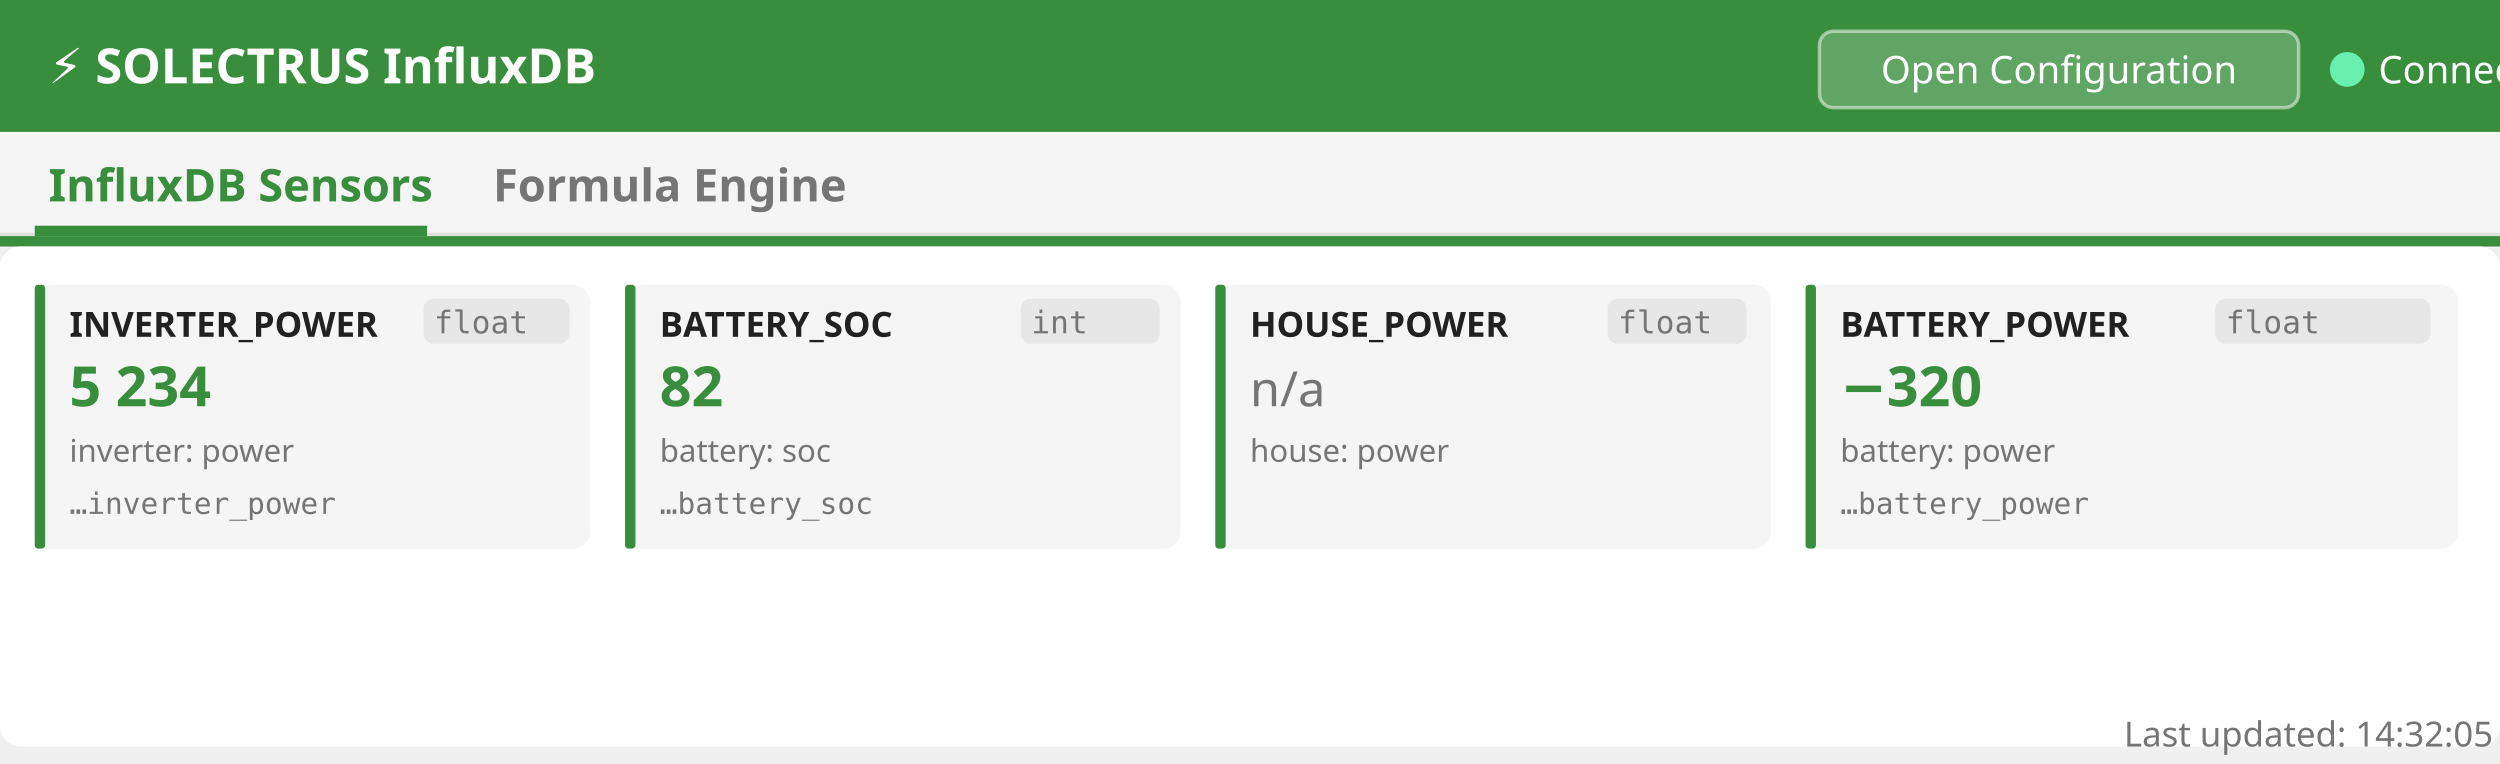
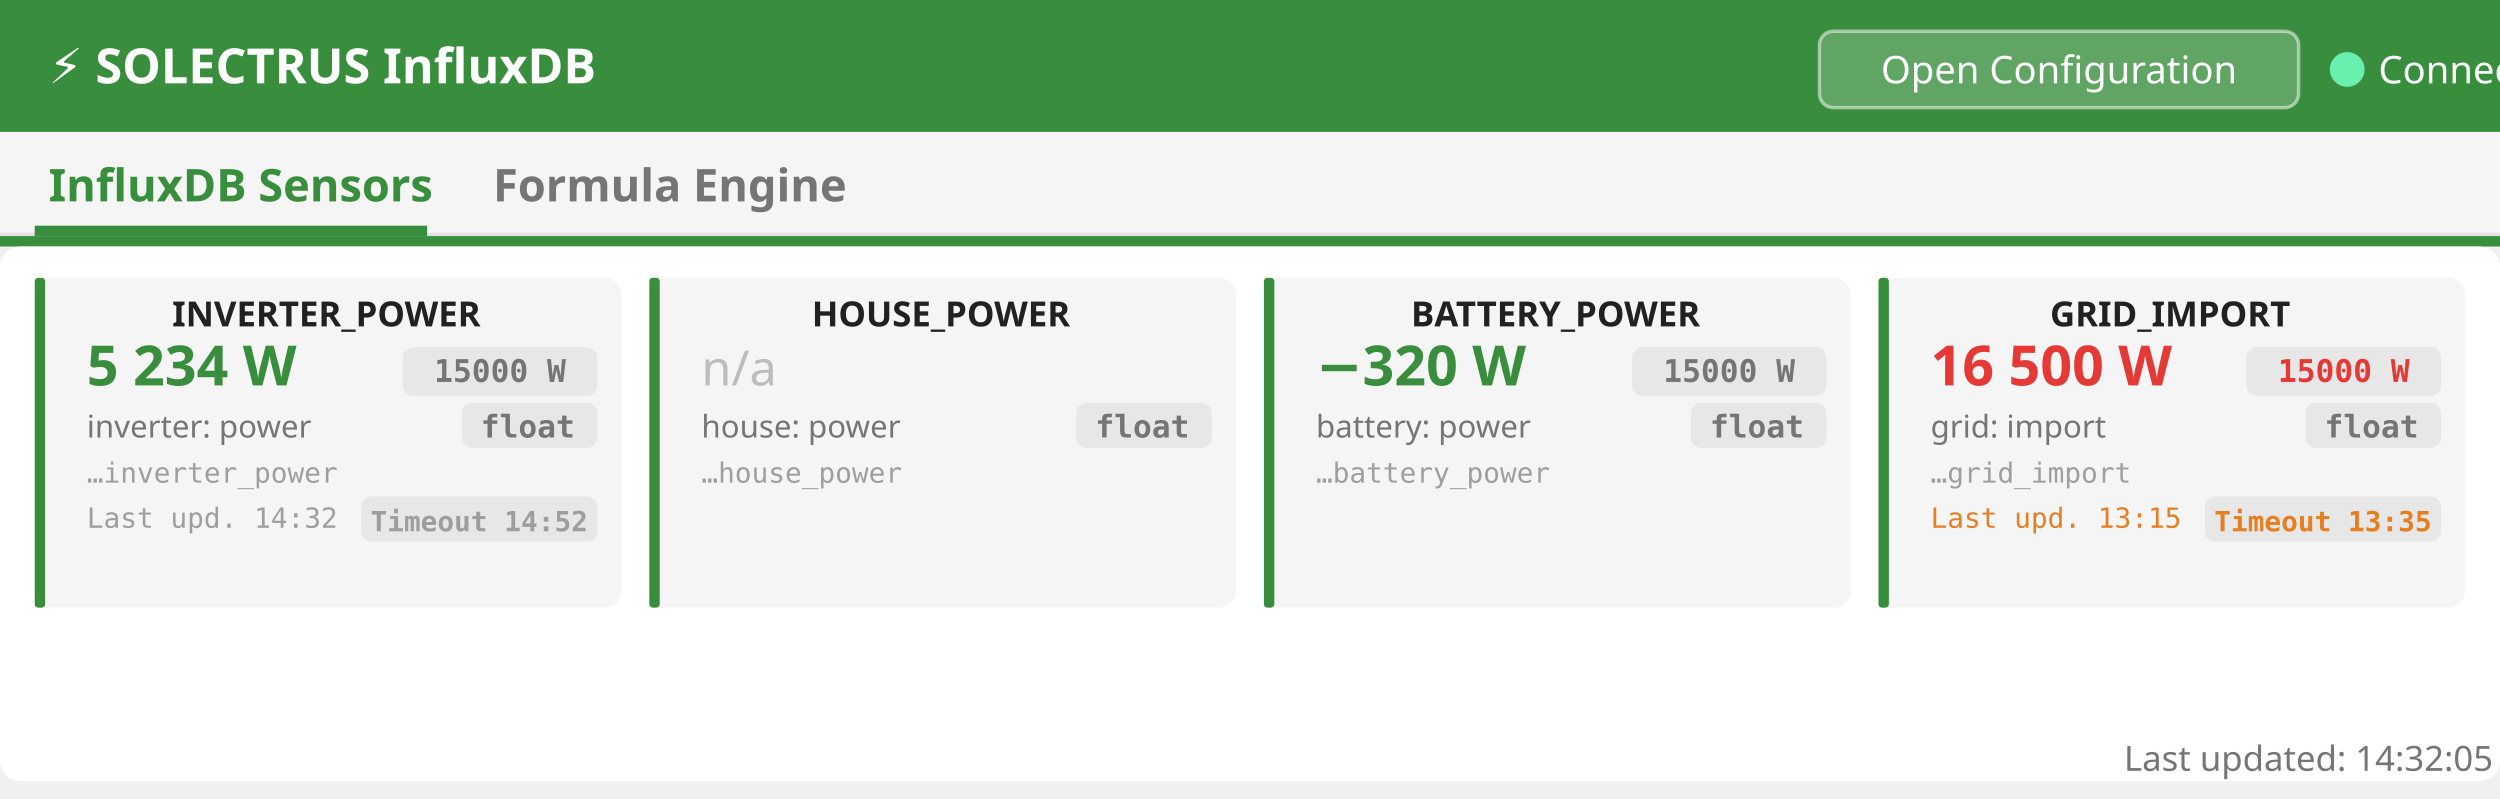
- <svg xmlns="http://www.w3.org/2000/svg" viewBox="0 0 720 220" role="img" aria-label="SOLECTRUS InfluxDB sensor overview example">
+ <svg xmlns="http://www.w3.org/2000/svg" viewBox="0 0 720 230" role="img" aria-label="SOLECTRUS InfluxDB sensor overview example">
  <rect x="0" y="0" width="720" height="38" fill="#388e3c" />
  <text x="14" y="24" fill="white" font-size="14" font-weight="600" font-family="system-ui,sans-serif">⚡ SOLECTRUS InfluxDB</text>
  <rect x="524" y="9" width="138" height="22" rx="4" fill="rgba(255,255,255,.2)" stroke="rgba(255,255,255,.5)" stroke-width="1" />
  <text x="593" y="24" text-anchor="middle" fill="white" font-size="11" font-family="system-ui,sans-serif">Open Configuration</text>
  <circle cx="676" cy="20" r="5" fill="#69f0ae" />
  <text x="685" y="24" fill="white" font-size="11" font-family="system-ui,sans-serif">Connected</text>
  <rect x="0" y="38" width="720" height="30" fill="#f5f5f5" />
  <rect x="0" y="67" width="720" height="1" fill="#e0e0e0" />
  <text x="14" y="58" fill="#388e3c" font-size="13" font-weight="700" font-family="system-ui,sans-serif">InfluxDB Sensors</text>
  <rect x="10" y="65" width="113" height="3" fill="#388e3c" />
  <text x="142" y="58" fill="#757575" font-size="13" font-weight="600" font-family="system-ui,sans-serif">Formula Engine</text>
  <rect x="0" y="68" width="720" height="3" fill="#388e3c" />
-   <rect x="0" y="71" width="720" height="144" rx="6" fill="#ffffff" />
-   <rect x="10" y="82" width="160" height="76" rx="5" fill="#f5f5f5" />
-   <rect x="10" y="82" width="3" height="76" fill="#388e3c" rx="1" />
-   <text x="20" y="97" font-size="10" font-weight="700" font-family="system-ui,sans-serif" fill="#212121">INVERTER_POWER</text>
-   <rect x="122" y="86" width="42" height="13" rx="3" fill="rgba(0,0,0,0.06)" />
-   <text x="125" y="96" font-size="9" font-family="monospace" fill="#757575">float</text>
-   <text x="20" y="117" font-size="16" font-weight="700" fill="#388e3c" font-family="system-ui,sans-serif">5 234</text>
-   <text x="20" y="133" font-size="9" font-family="system-ui,sans-serif" fill="#757575">inverter: power</text>
-   <text x="20" y="148" font-size="8.5" font-family="monospace" fill="#757575">…inverter_power</text>
-   <rect x="180" y="82" width="160" height="76" rx="5" fill="#f5f5f5" />
-   <rect x="180" y="82" width="3" height="76" fill="#388e3c" rx="1" />
-   <text x="190" y="97" font-size="10" font-weight="700" font-family="system-ui,sans-serif" fill="#212121">BATTERY_SOC</text>
-   <rect x="294" y="86" width="40" height="13" rx="3" fill="rgba(0,0,0,0.06)" />
-   <text x="297" y="96" font-size="9" font-family="monospace" fill="#757575">int</text>
-   <text x="190" y="117" font-size="16" font-weight="700" fill="#388e3c" font-family="system-ui,sans-serif">82</text>
-   <text x="190" y="133" font-size="9" font-family="system-ui,sans-serif" fill="#757575">battery: soc</text>
-   <text x="190" y="148" font-size="8.5" font-family="monospace" fill="#757575">…battery_soc</text>
-   <rect x="350" y="82" width="160" height="76" rx="5" fill="#f5f5f5" />
-   <rect x="350" y="82" width="3" height="76" fill="#388e3c" rx="1" />
-   <text x="360" y="97" font-size="10" font-weight="700" font-family="system-ui,sans-serif" fill="#212121">HOUSE_POWER</text>
-   <rect x="463" y="86" width="40" height="13" rx="3" fill="rgba(0,0,0,0.06)" />
-   <text x="466" y="96" font-size="9" font-family="monospace" fill="#757575">float</text>
-   <text x="360" y="117" font-size="14" font-family="system-ui,sans-serif" fill="#757575">n/a</text>
-   <text x="360" y="133" font-size="9" font-family="system-ui,sans-serif" fill="#757575">house: power</text>
-   <rect x="520" y="82" width="188" height="76" rx="5" fill="#f5f5f5" />
-   <rect x="520" y="82" width="3" height="76" fill="#388e3c" rx="1" />
-   <text x="530" y="97" font-size="10" font-weight="700" font-family="system-ui,sans-serif" fill="#212121">BATTERY_POWER</text>
-   <rect x="638" y="86" width="62" height="13" rx="3" fill="rgba(0,0,0,0.06)" />
-   <text x="641" y="96" font-size="9" font-family="monospace" fill="#757575">float</text>
-   <text x="530" y="117" font-size="16" font-weight="700" fill="#388e3c" font-family="system-ui,sans-serif">−320</text>
-   <text x="530" y="133" font-size="9" font-family="system-ui,sans-serif" fill="#757575">battery: power</text>
-   <text x="530" y="148" font-size="8.5" font-family="monospace" fill="#757575">…battery_power</text>
-   <text x="718" y="215" text-anchor="end" font-size="10" font-family="system-ui,sans-serif" fill="#757575">Last updated: 14:32:05</text>
+   <rect x="0" y="71" width="720" height="154" rx="6" fill="#ffffff" />
+   <rect x="10" y="80" width="169" height="95" rx="5" fill="#f5f5f5" />
+   <rect x="10" y="80" width="3" height="95" fill="#388e3c" rx="1" />
+   <text x="94" y="94" text-anchor="middle" font-size="10" font-weight="700" font-family="system-ui,sans-serif" fill="#212121">INVERTER_POWER</text>
+   <text x="25" y="111" font-size="16" font-weight="700" fill="#388e3c" font-family="system-ui,sans-serif">5 234 W</text>
+   <rect x="116" y="100" width="56" height="14" rx="3" fill="rgba(0,0,0,0.06)" />
+   <text x="144" y="110" text-anchor="middle" font-size="9" font-weight="700" font-family="monospace" fill="#757575">15000 W</text>
+   <text x="25" y="126" font-size="9" font-family="system-ui,sans-serif" fill="#757575">inverter: power</text>
+   <rect x="133" y="116" width="39" height="13" rx="3" fill="rgba(0,0,0,0.06)" />
+   <text x="152" y="126" text-anchor="middle" font-size="9" font-weight="700" font-family="monospace" fill="#757575">float</text>
+   <text x="25" y="139" font-size="8" font-family="monospace" fill="#9e9e9e">…inverter_power</text>
+   <text x="25" y="152" font-size="8" font-family="monospace" fill="#9e9e9e">Last upd. 14:32</text>
+   <rect x="104" y="143" width="68" height="13" rx="3" fill="rgba(0,0,0,0.06)" />
+   <text x="138" y="153" text-anchor="middle" font-size="8" font-weight="700" font-family="monospace" fill="#9e9e9e">Timeout 14:52</text>
+   <rect x="187" y="80" width="169" height="95" rx="5" fill="#f5f5f5" />
+   <rect x="187" y="80" width="3" height="95" fill="#388e3c" rx="1" />
+   <text x="271" y="94" text-anchor="middle" font-size="10" font-weight="700" font-family="system-ui,sans-serif" fill="#212121">HOUSE_POWER</text>
+   <text x="202" y="111" font-size="14" font-family="system-ui,sans-serif" fill="#bdbdbd">n/a</text>
+   <text x="202" y="126" font-size="9" font-family="system-ui,sans-serif" fill="#757575">house: power</text>
+   <rect x="310" y="116" width="39" height="13" rx="3" fill="rgba(0,0,0,0.06)" />
+   <text x="329" y="126" text-anchor="middle" font-size="9" font-weight="700" font-family="monospace" fill="#757575">float</text>
+   <text x="202" y="139" font-size="8" font-family="monospace" fill="#9e9e9e">…house_power</text>
+   <rect x="364" y="80" width="169" height="95" rx="5" fill="#f5f5f5" />
+   <rect x="364" y="80" width="3" height="95" fill="#388e3c" rx="1" />
+   <text x="448" y="94" text-anchor="middle" font-size="10" font-weight="700" font-family="system-ui,sans-serif" fill="#212121">BATTERY_POWER</text>
+   <text x="379" y="111" font-size="16" font-weight="700" fill="#388e3c" font-family="system-ui,sans-serif">−320 W</text>
+   <rect x="470" y="100" width="56" height="14" rx="3" fill="rgba(0,0,0,0.06)" />
+   <text x="498" y="110" text-anchor="middle" font-size="9" font-weight="700" font-family="monospace" fill="#757575">15000 W</text>
+   <text x="379" y="126" font-size="9" font-family="system-ui,sans-serif" fill="#757575">battery: power</text>
+   <rect x="487" y="116" width="39" height="13" rx="3" fill="rgba(0,0,0,0.06)" />
+   <text x="506" y="126" text-anchor="middle" font-size="9" font-weight="700" font-family="monospace" fill="#757575">float</text>
+   <text x="379" y="139" font-size="8" font-family="monospace" fill="#9e9e9e">…battery_power</text>
+   <rect x="541" y="80" width="169" height="95" rx="5" fill="#f5f5f5" />
+   <rect x="541" y="80" width="3" height="95" fill="#388e3c" rx="1" />
+   <text x="625" y="94" text-anchor="middle" font-size="10" font-weight="700" font-family="system-ui,sans-serif" fill="#212121">GRID_IMPORT</text>
+   <text x="556" y="111" font-size="16" font-weight="700" fill="#e53935" font-family="system-ui,sans-serif">16 500 W</text>
+   <rect x="647" y="100" width="56" height="14" rx="3" fill="rgba(0,0,0,0.06)" />
+   <text x="675" y="110" text-anchor="middle" font-size="9" font-weight="700" font-family="monospace" fill="#e53935">15000 W</text>
+   <text x="556" y="126" font-size="9" font-family="system-ui,sans-serif" fill="#757575">grid: import</text>
+   <rect x="664" y="116" width="39" height="13" rx="3" fill="rgba(0,0,0,0.06)" />
+   <text x="683" y="126" text-anchor="middle" font-size="9" font-weight="700" font-family="monospace" fill="#757575">float</text>
+   <text x="556" y="139" font-size="8" font-family="monospace" fill="#9e9e9e">…grid_import</text>
+   <text x="556" y="152" font-size="8" font-family="monospace" fill="#e67e22">Last upd. 13:15</text>
+   <rect x="635" y="143" width="68" height="13" rx="3" fill="rgba(0,0,0,0.06)" />
+   <text x="669" y="153" text-anchor="middle" font-size="8" font-weight="700" font-family="monospace" fill="#e67e22">Timeout 13:35</text>
+   <text x="718" y="222" text-anchor="end" font-size="10" font-family="system-ui,sans-serif" fill="#757575">Last updated: 14:32:05</text>
</svg>
